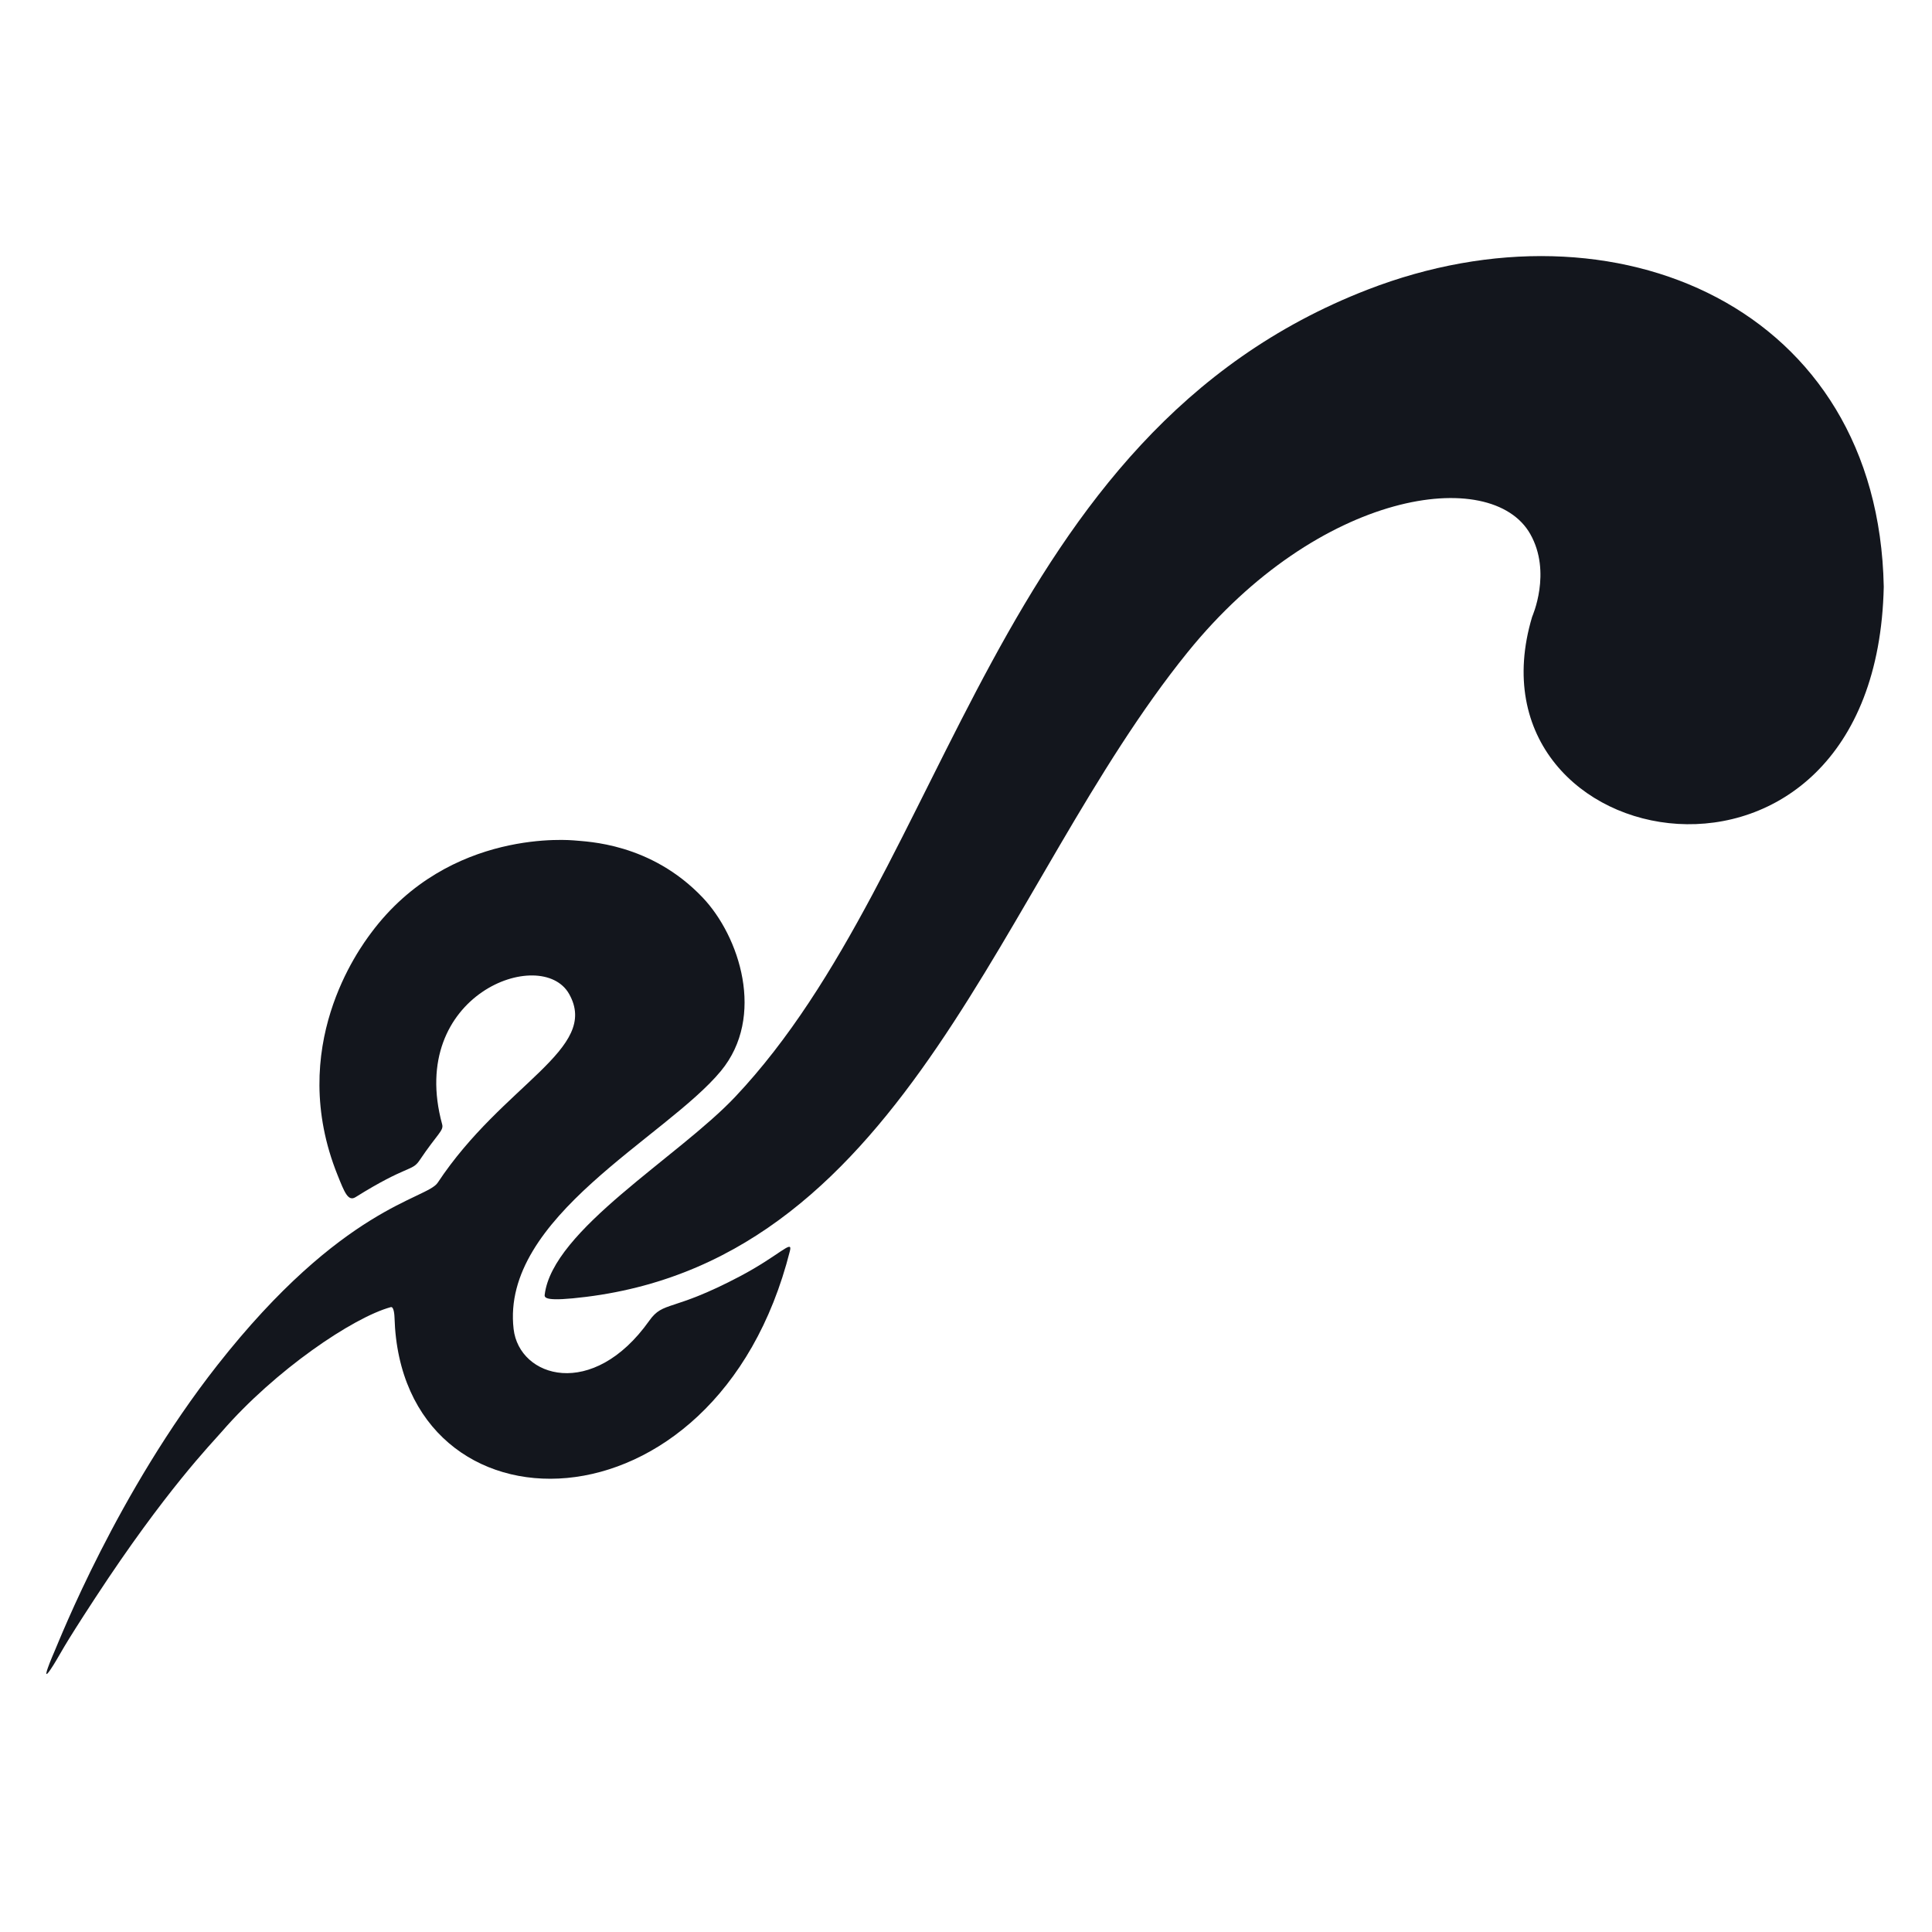
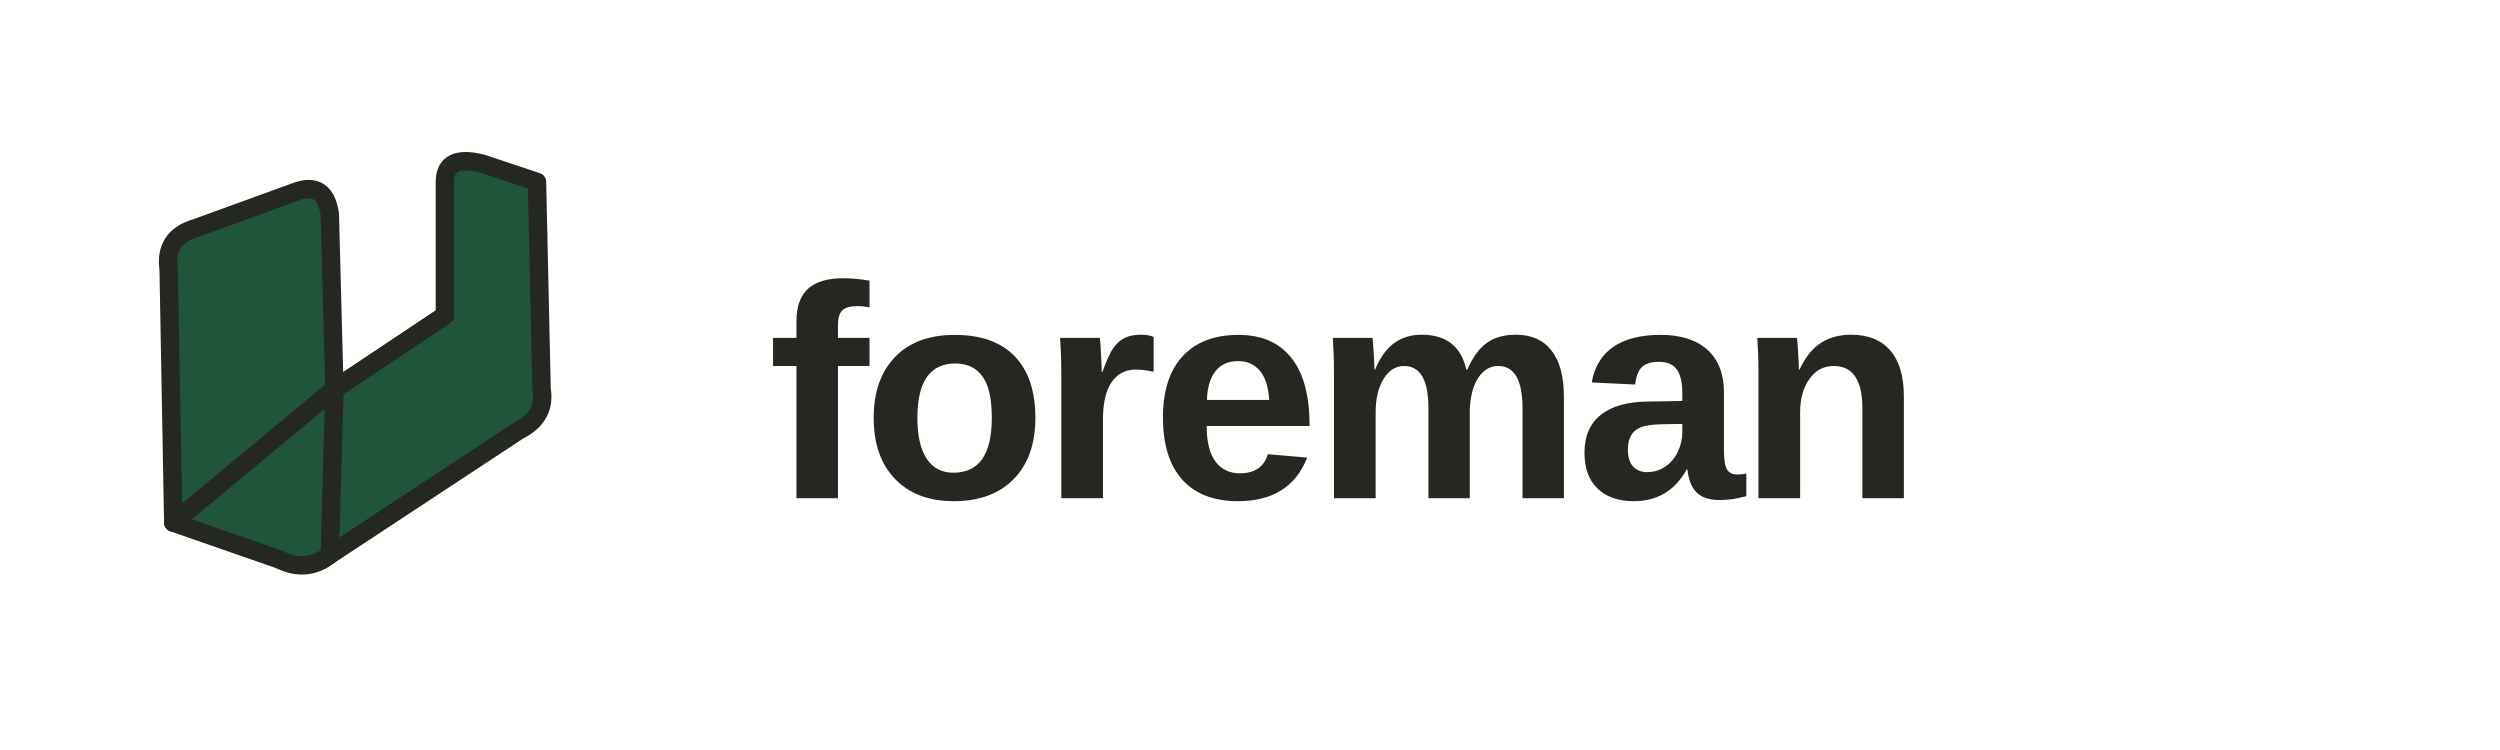
- <svg xmlns="http://www.w3.org/2000/svg" width="240" height="240" viewBox="0 0 123 123" version="1.1" xml:space="preserve" style="fill-rule:evenodd;clip-rule:evenodd;stroke-linejoin:round;stroke-miterlimit:2;">
-   <g>
-     <path d="M119.929,37.342c-0.47,22.249 -27.023,17.406 -22.385,1.923c0.006,-0.021 1.261,-2.822 -0.119,-5.263c-2.475,-4.377 -13.454,-2.818 -21.826,7.535c-11.919,14.739 -17.751,38.475 -38.29,41.028c-2.561,0.318 -2.656,0.071 -2.631,-0.138c0.5,-4.132 8.502,-8.755 12.132,-12.602c13.747,-14.569 16.391,-42.138 40.259,-51.386c15.812,-6.126 32.516,1.157 32.859,18.904Z" style="fill:#13161d;" />
-     <path d="M36.575,53.507c0.767,0.081 4.841,0.142 8.16,3.635c2.348,2.471 4.019,7.584 1.159,11.045c-3.494,4.229 -14.02,9.307 -13.195,16.426c0.359,3.101 5.037,4.54 8.634,-0.527c0.914,-1.288 1.419,-0.529 5.783,-2.834c2.504,-1.323 3.369,-2.388 3.174,-1.613c-4.693,18.59 -24.75,18.539 -25.173,4.253c-0.002,-0.057 -0.022,-0.732 -0.237,-0.674c-2.407,0.657 -7.366,4.014 -10.762,7.931c-0.651,0.751 -3.582,3.747 -8.042,10.561c-2.237,3.417 -2.146,3.455 -2.692,4.322c-1.012,1.609 0.067,-0.857 0.097,-0.925c0.331,-0.756 3.993,-10.092 10.353,-18.189c7.974,-10.152 13.332,-10.563 14.032,-11.621c4.176,-6.312 10.349,-8.5 8.367,-12.016c-1.755,-3.113 -10.339,0.038 -8.084,8.296c0.112,0.411 -0.278,0.568 -1.448,2.309c-0.47,0.7 -0.772,0.274 -4.065,2.33c-0.478,0.298 -0.71,-0.322 -1.143,-1.399c-3.283,-8.149 1.391,-14.427 2.135,-15.426c4.995,-6.711 12.828,-5.887 12.948,-5.885Z" style="fill:#13161d;" />
+ <svg xmlns="http://www.w3.org/2000/svg" width="1400" height="420" viewBox="0 0 1400 420">
+   <g font-family="Segoe UI,Arial,sans-serif" fill="#252820">
+     <g transform="translate(30 40) scale(2.578125)">
+       <g stroke="#252820" stroke-width="4" stroke-linecap="round" stroke-linejoin="round">
+         <path d="M26 98L25 43Q24 36 31 34L53 26Q59 24 60 31L61 69 85 53 85 24Q85 18 93 20L105 24 106 69Q107 75 101 78L60 105Q55 109 49 106Z" fill="#21553b" />
+         <path d="M26 98L61 69 60 105M61 69L85 53" fill="none" />
+       </g>
+     </g>
+     <text x="430" y="279" font-size="170" font-weight="700" letter-spacing="-4">foreman</text>
  </g>
</svg>
